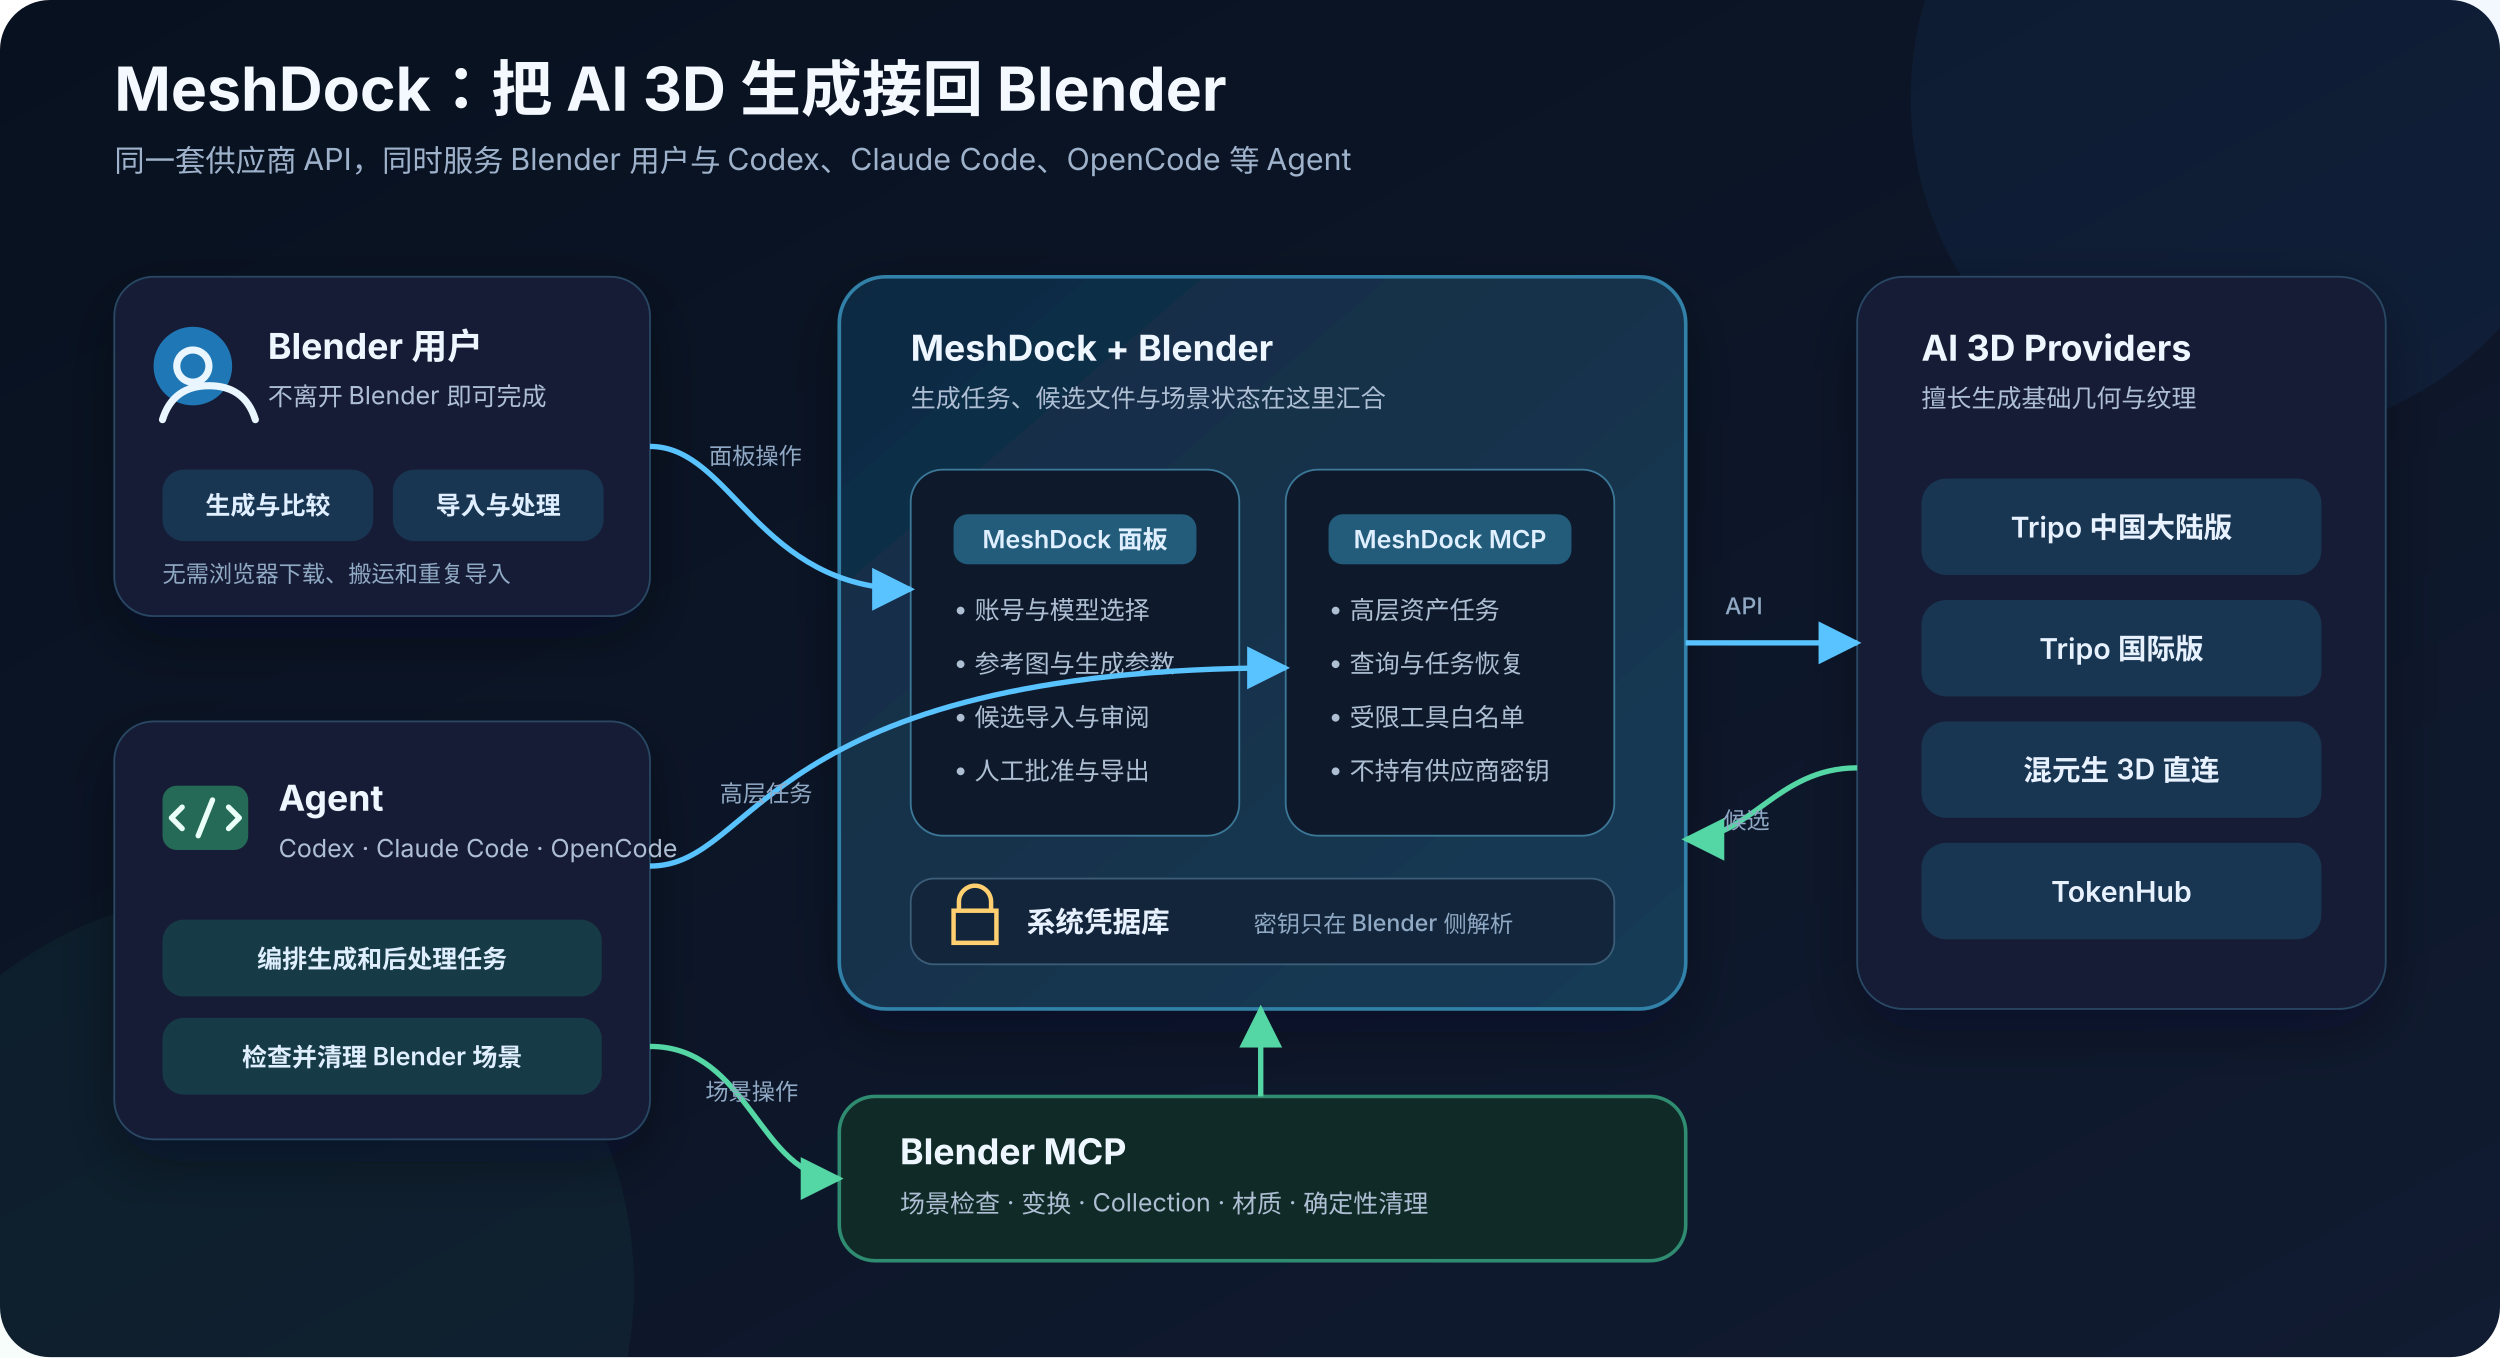
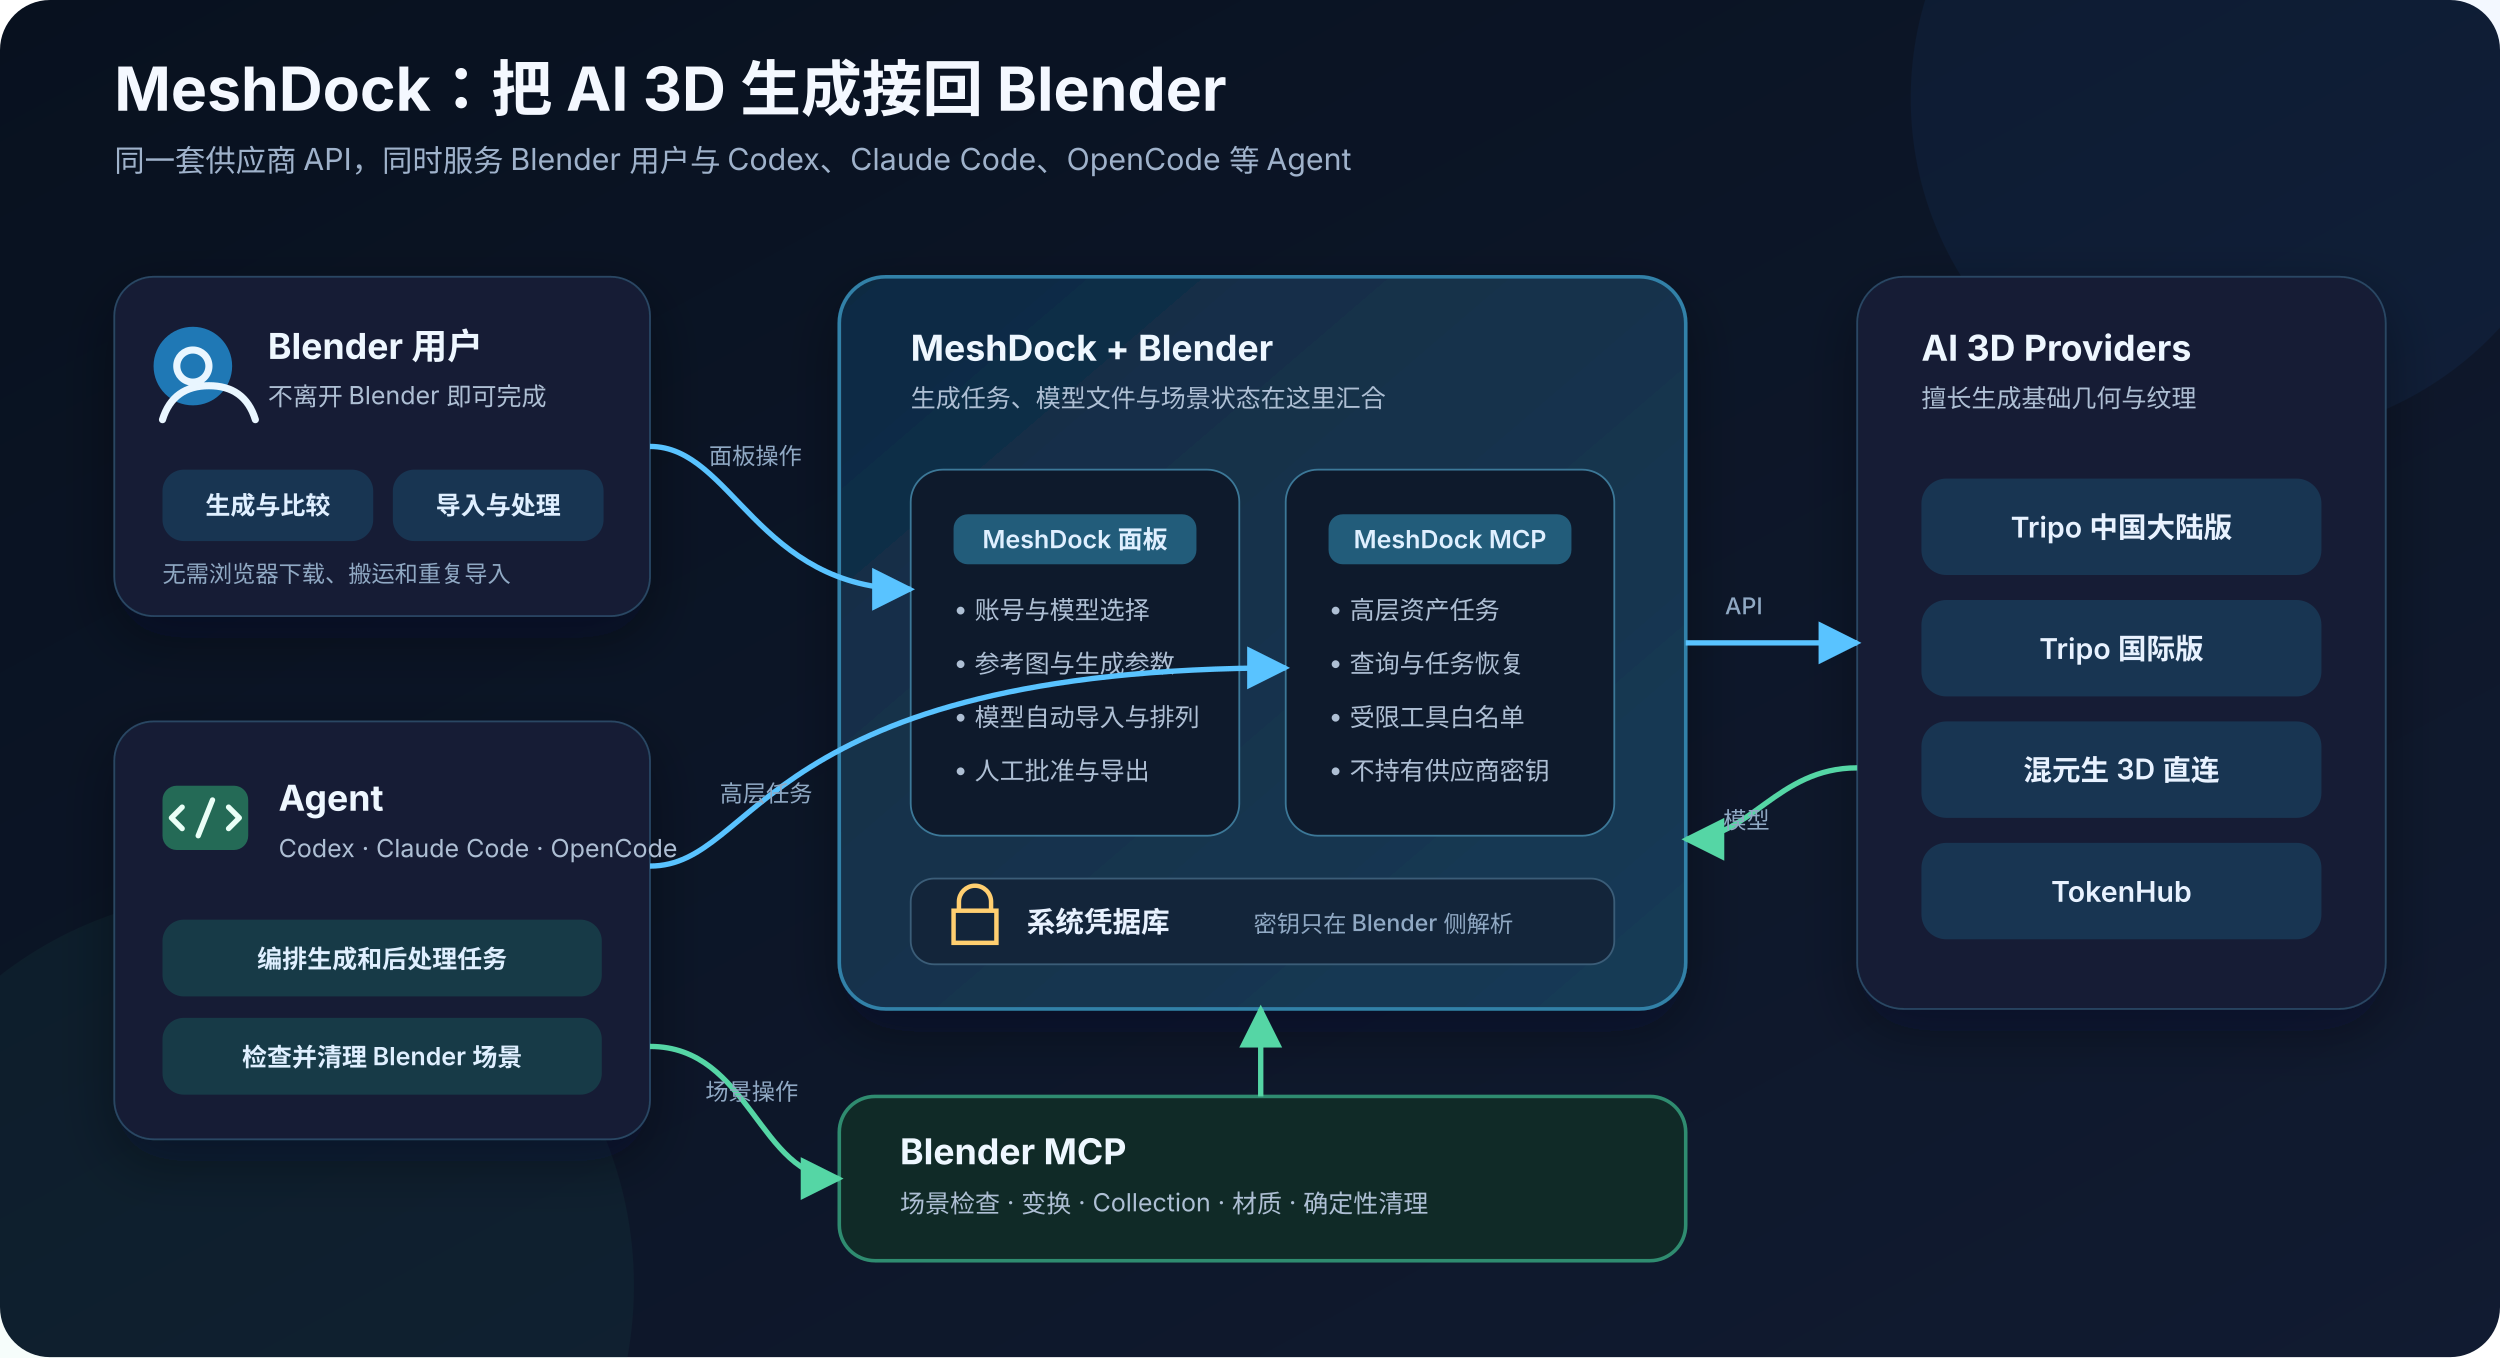
<svg xmlns="http://www.w3.org/2000/svg" width="1400" height="760" viewBox="0 0 1400 760" role="img" aria-labelledby="title desc">
  <defs>
    <linearGradient id="background" x1="0" y1="0" x2="1" y2="1">
      <stop offset="0" stop-color="#08111f" />
      <stop offset="1" stop-color="#111b31" />
    </linearGradient>
    <linearGradient id="meshDock" x1="0" y1="0" x2="1" y2="1">
      <stop offset="0" stop-color="#102a43" />
      <stop offset="1" stop-color="#173b56" />
    </linearGradient>
    <filter id="shadow" x="-20%" y="-20%" width="140%" height="140%">
      <feDropShadow dx="0" dy="12" stdDeviation="16" flood-color="#000814" flood-opacity="0.35" />
    </filter>
    <marker id="arrowBlue" viewBox="0 0 10 10" refX="9" refY="5" markerWidth="8" markerHeight="8" orient="auto-start-reverse">
      <path d="M 0 0 L 10 5 L 0 10 z" fill="#59c3ff" />
    </marker>
    <marker id="arrowGreen" viewBox="0 0 10 10" refX="9" refY="5" markerWidth="8" markerHeight="8" orient="auto-start-reverse">
      <path d="M 0 0 L 10 5 L 0 10 z" fill="#55d6a5" />
    </marker>
    <style>
      .title { font: 700 34px Inter, "Segoe UI", sans-serif; fill: #f4f8ff; }
      .subtitle { font: 400 17px Inter, "Segoe UI", sans-serif; fill: #9fb2cb; }
      .section { font: 700 20px Inter, "Segoe UI", sans-serif; fill: #eef7ff; }
      .label { font: 600 16px Inter, "Segoe UI", sans-serif; fill: #e8f2ff; }
      .body { font: 400 14px Inter, "Segoe UI", sans-serif; fill: #aebfd4; }
      .small { font: 500 13px Inter, "Segoe UI", sans-serif; fill: #90a9c4; }
      .chip { font: 600 14px Inter, "Segoe UI", sans-serif; fill: #dfefff; }
      .line-blue { fill: none; stroke: #59c3ff; stroke-width: 3; marker-end: url(#arrowBlue); }
      .line-green { fill: none; stroke: #55d6a5; stroke-width: 3; marker-end: url(#arrowGreen); }
    </style>
  </defs>
  <rect width="1400" height="760" rx="28" fill="url(#background)" />
  <circle cx="1260" cy="55" r="190" fill="#2b87ff" opacity="0.06" />
  <circle cx="135" cy="720" r="220" fill="#39d6a3" opacity="0.05" />
  <text x="64" y="62" class="title">MeshDock：把 AI 3D 生成接回 Blender</text>
  <text x="64" y="96" class="subtitle">同一套供应商 API，同时服务 Blender 用户与 Codex、Claude Code、OpenCode 等 Agent</text>
  <rect x="64" y="155" width="300" height="190" rx="22" fill="#121f35" stroke="#2a4664" filter="url(#shadow)" />
  <circle cx="108" cy="205" r="22" fill="#1f78b5" />
  <path d="M99 205a9 9 0 1 1 18 0a9 9 0 1 1-18 0M91 235c4-13 13-19 26-19s22 6 26 19" fill="none" stroke="#e9f6ff" stroke-width="4" stroke-linecap="round" />
  <text x="150" y="201" class="section">Blender 用户</text>
  <text x="150" y="227" class="body">不离开 Blender 即可完成</text>
  <rect x="91" y="263" width="118" height="40" rx="12" fill="#183552" />
  <text x="150" y="288" text-anchor="middle" class="chip">生成与比较</text>
  <rect x="220" y="263" width="118" height="40" rx="12" fill="#183552" />
  <text x="279" y="288" text-anchor="middle" class="chip">导入与处理</text>
  <text x="91" y="326" class="small">无需浏览器下载、搬运和重复导入</text>
  <rect x="64" y="404" width="300" height="234" rx="22" fill="#121f35" stroke="#2a4664" filter="url(#shadow)" />
  <rect x="91" y="440" width="48" height="36" rx="8" fill="#246a56" />
  <path d="M102 452l-6 6l6 6M128 452l6 6l-6 6M119 448l-8 20" fill="none" stroke="#eafff7" stroke-width="3" stroke-linecap="round" stroke-linejoin="round" />
  <text x="156" y="454" class="section">Agent</text>
  <text x="156" y="480" class="body">Codex · Claude Code · OpenCode</text>
  <rect x="91" y="515" width="246" height="43" rx="12" fill="#173a47" />
  <text x="214" y="542" text-anchor="middle" class="chip">编排生成和后处理任务</text>
  <rect x="91" y="570" width="246" height="43" rx="12" fill="#173a47" />
  <text x="214" y="597" text-anchor="middle" class="chip">检查并清理 Blender 场景</text>
  <rect x="470" y="155" width="474" height="410" rx="26" fill="url(#meshDock)" stroke="#3281a8" stroke-width="2" filter="url(#shadow)" />
  <text x="510" y="202" class="section">MeshDock + Blender</text>
-   <text x="510" y="228" class="body">生成任务、候选文件与场景状态在这里汇合</text>
+   <text x="510" y="228" class="body">生成任务、模型文件与场景状态在这里汇合</text>
  <rect x="510" y="263" width="184" height="205" rx="18" fill="#0e1a2c" stroke="#3c7898" />
  <rect x="534" y="288" width="136" height="28" rx="8" fill="#225c7a" />
  <text x="602" y="307" text-anchor="middle" class="chip">MeshDock 面板</text>
  <text x="534" y="346" class="body">• 账号与模型选择</text>
  <text x="534" y="376" class="body">• 参考图与生成参数</text>
-   <text x="534" y="406" class="body">• 候选导入与审阅</text>
+   <text x="534" y="406" class="body">• 模型自动导入与排列</text>
  <text x="534" y="436" class="body">• 人工批准与导出</text>
  <rect x="720" y="263" width="184" height="205" rx="18" fill="#0e1a2c" stroke="#3c7898" />
  <rect x="744" y="288" width="136" height="28" rx="8" fill="#225c7a" />
  <text x="812" y="307" text-anchor="middle" class="chip">MeshDock MCP</text>
  <text x="744" y="346" class="body">• 高层资产任务</text>
  <text x="744" y="376" class="body">• 查询与任务恢复</text>
  <text x="744" y="406" class="body">• 受限工具白名单</text>
  <text x="744" y="436" class="body">• 不持有供应商密钥</text>
  <rect x="510" y="492" width="394" height="48" rx="13" fill="#13253a" stroke="#3b5d78" />
  <path d="M537 510v-5a9 9 0 0 1 18 0v5M534 510h24v18h-24z" fill="none" stroke="#ffcf70" stroke-width="2.5" />
  <text x="575" y="522" class="label">系统凭据库</text>
  <text x="702" y="522" class="small">密钥只在 Blender 侧解析</text>
  <rect x="470" y="614" width="474" height="92" rx="20" fill="#102a27" stroke="#2f8c70" stroke-width="2" />
  <text x="504" y="652" class="section">Blender MCP</text>
  <text x="504" y="679" class="body">场景检查 · 变换 · Collection · 材质 · 确定性清理</text>
  <rect x="1040" y="155" width="296" height="410" rx="26" fill="#121f35" stroke="#2a4664" filter="url(#shadow)" />
  <text x="1076" y="202" class="section">AI 3D Providers</text>
  <text x="1076" y="228" class="body">擅长生成基础几何与纹理</text>
  <rect x="1076" y="268" width="224" height="54" rx="14" fill="#183552" />
  <text x="1188" y="301" text-anchor="middle" class="label">Tripo 中国大陆版</text>
  <rect x="1076" y="336" width="224" height="54" rx="14" fill="#183552" />
  <text x="1188" y="369" text-anchor="middle" class="label">Tripo 国际版</text>
  <rect x="1076" y="404" width="224" height="54" rx="14" fill="#183552" />
  <text x="1188" y="437" text-anchor="middle" class="label">混元生 3D 直连</text>
  <rect x="1076" y="472" width="224" height="54" rx="14" fill="#183552" />
  <text x="1188" y="505" text-anchor="middle" class="label">TokenHub</text>
  <path d="M364 250 C410 250 424 330 510 330" class="line-blue" />
  <text x="397" y="260" class="small">面板操作</text>
  <path d="M364 485 C425 485 424 374 720 374" class="line-blue" />
  <text x="403" y="449" class="small">高层任务</text>
  <path d="M364 586 C420 586 425 660 470 660" class="line-green" />
  <text x="395" y="616" class="small">场景操作</text>
  <path d="M944 360 C985 360 998 360 1040 360" class="line-blue" />
  <text x="966" y="344" class="small">API</text>
  <path d="M1040 430 C995 430 980 470 944 470" class="line-green" />
-   <text x="965" y="464" class="small">候选</text>
+   <text x="965" y="464" class="small">模型</text>
  <path d="M706 614 L706 565" class="line-green" />
</svg>
